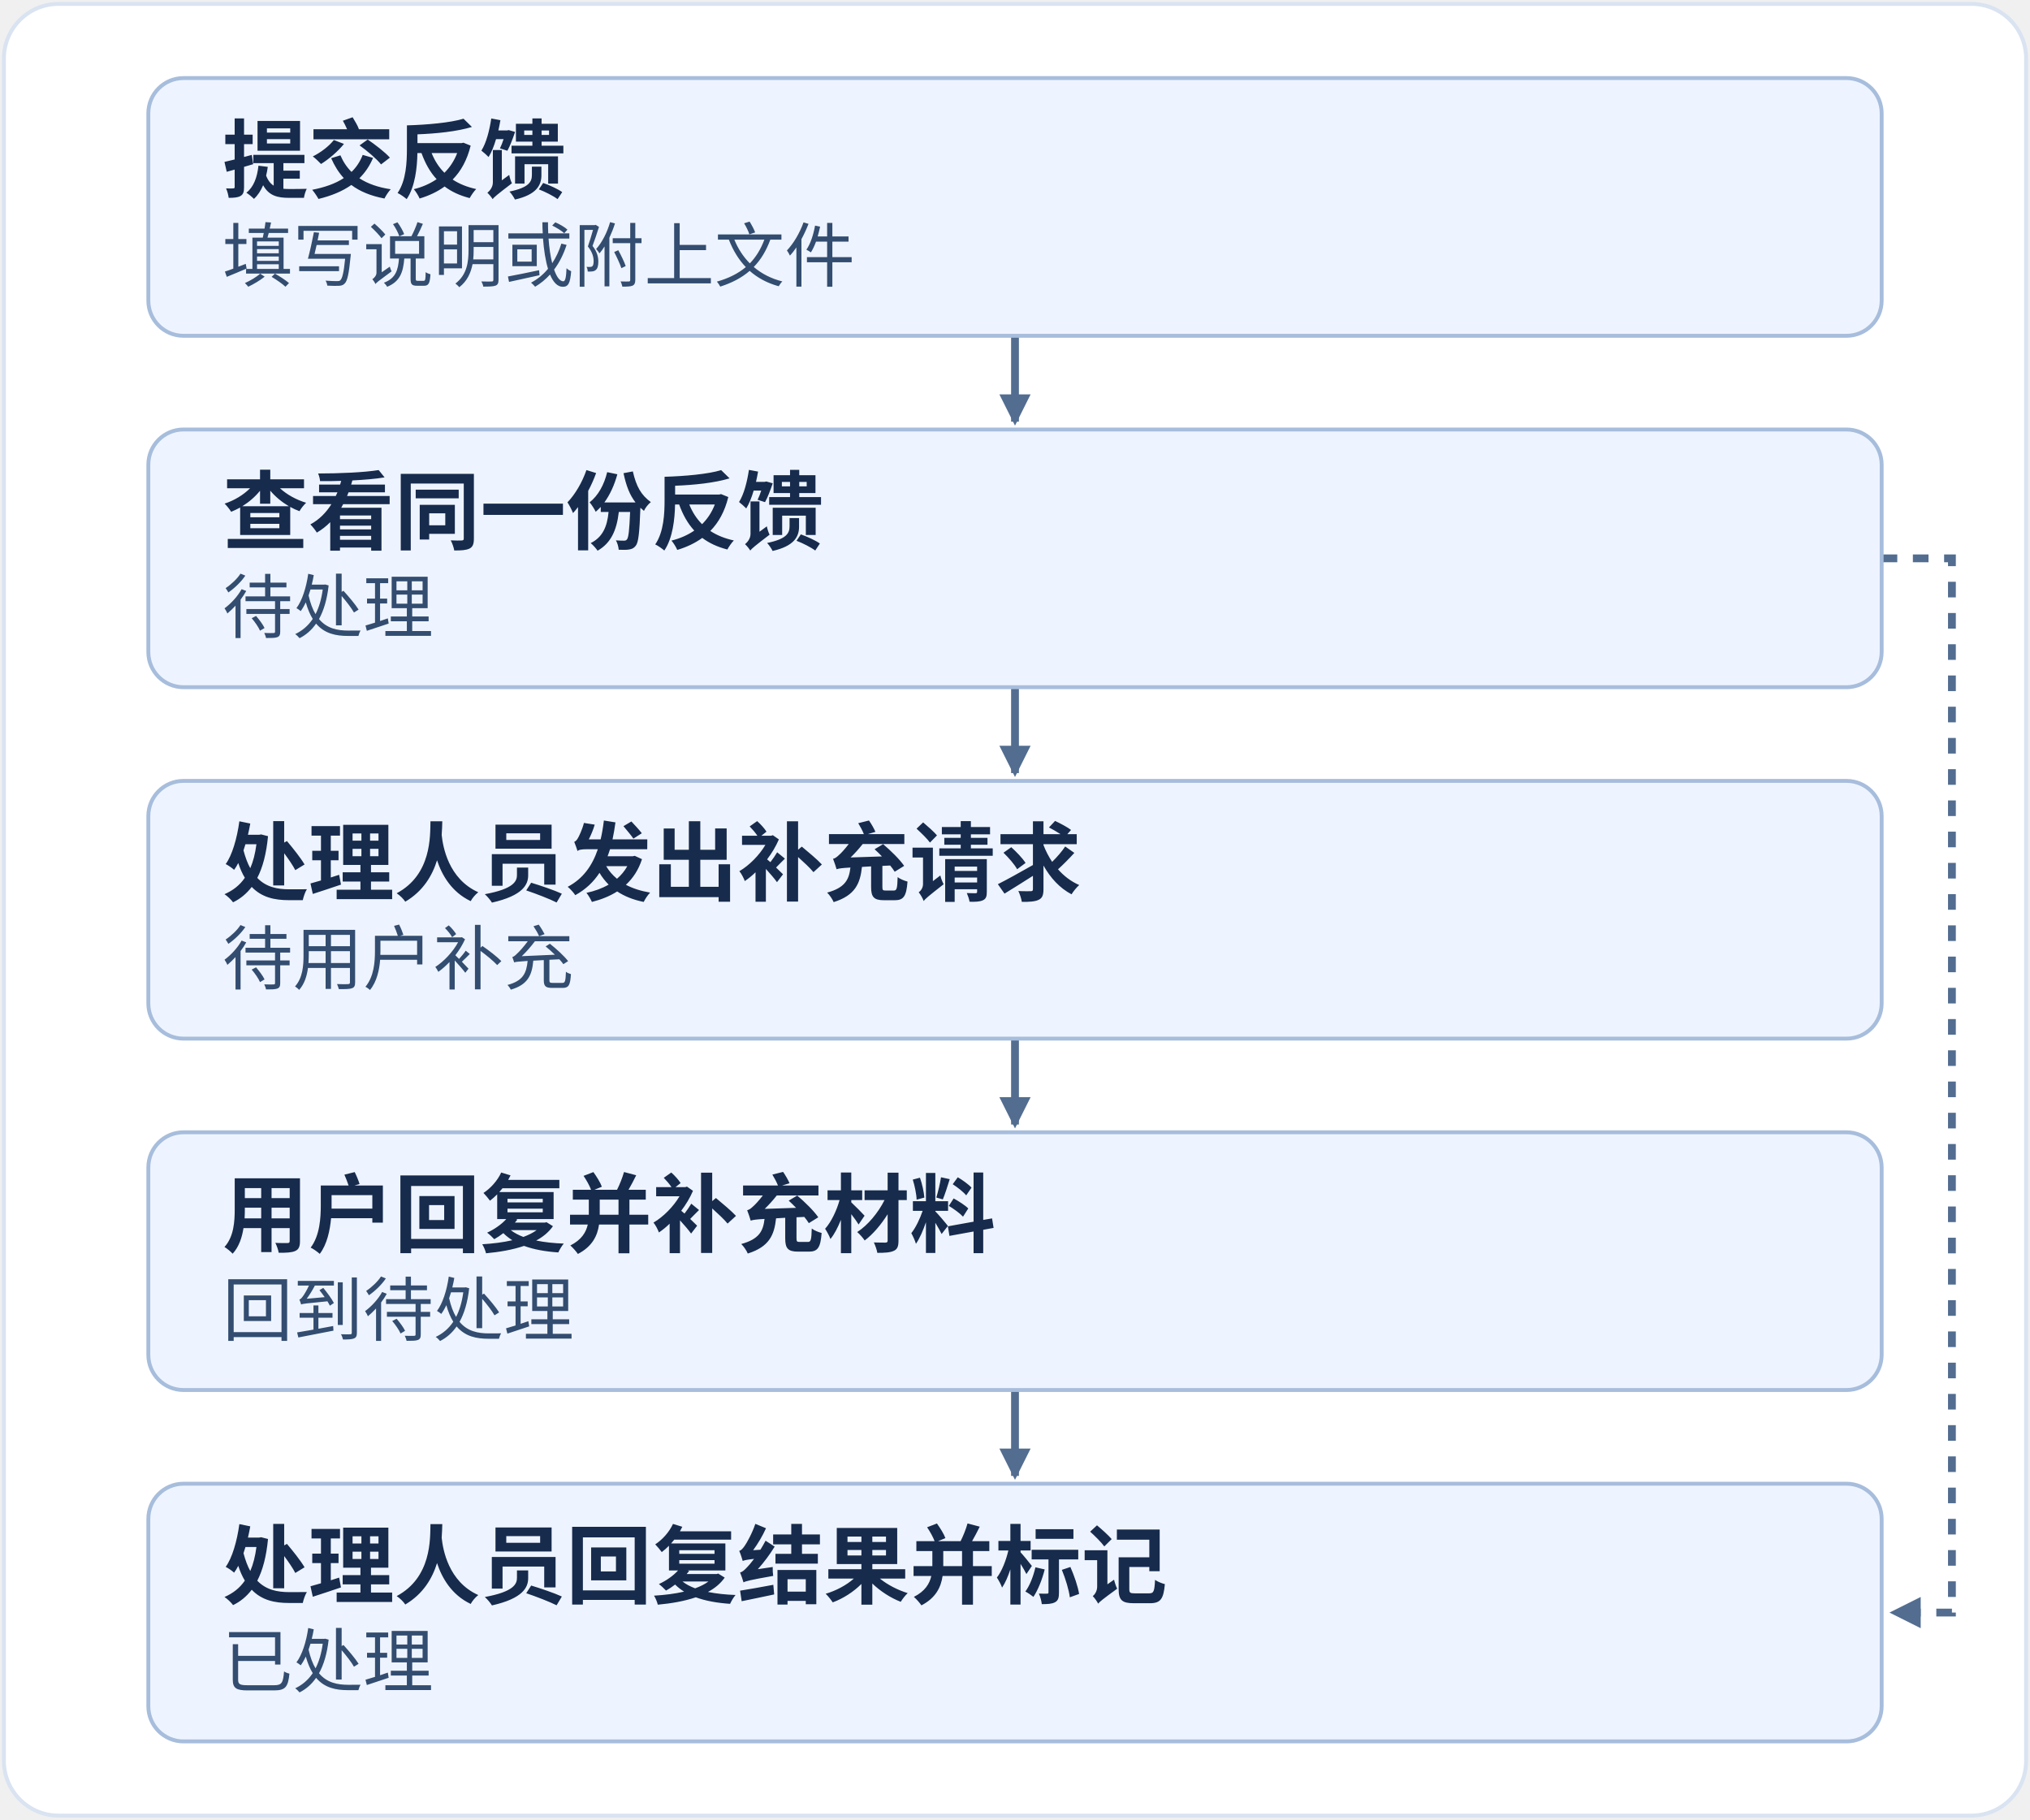
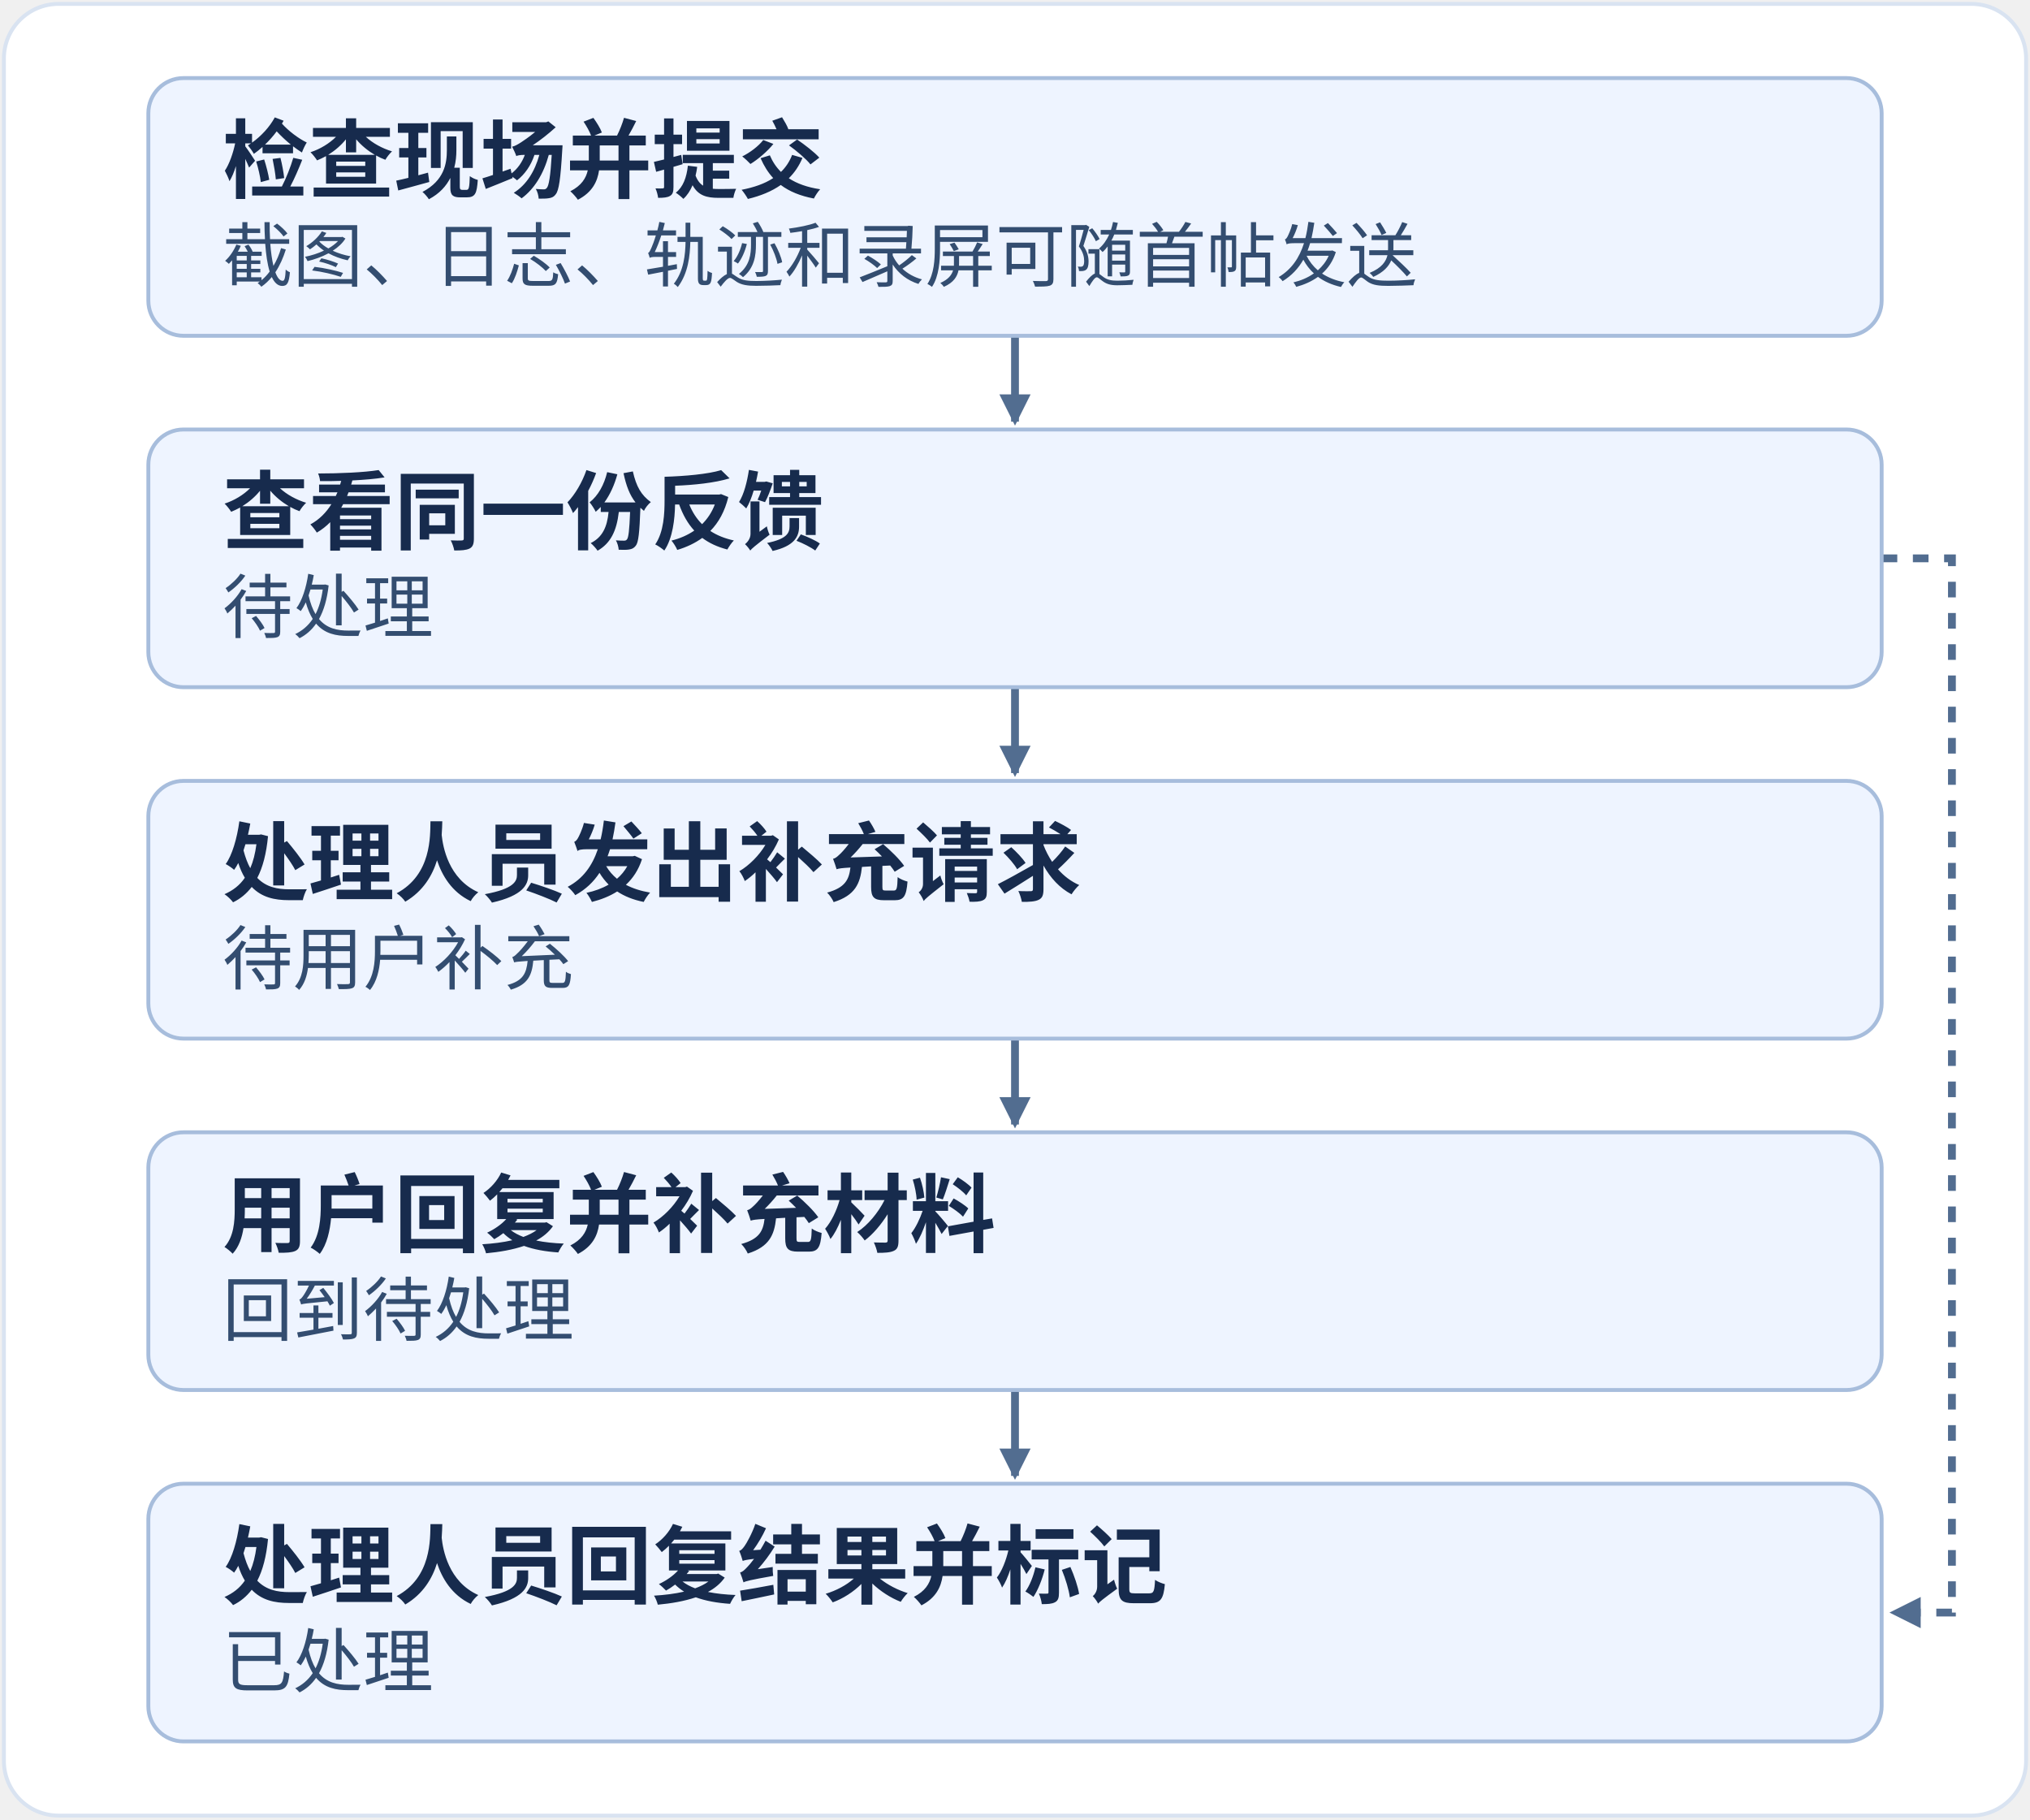
<svg xmlns="http://www.w3.org/2000/svg" width="520" height="466" viewBox="0 0 520 466" role="img" aria-labelledby="title desc">
  <defs>
    <marker id="arrow" markerWidth="8" markerHeight="8" refX="7" refY="4" orient="auto" markerUnits="userSpaceOnUse">
      <path d="M0 0 L8 4 L0 8 Z" fill="#526d90" />
    </marker>
  </defs>
  <style>
    text { font-family: system-ui, "Noto Sans CJK SC", "Noto Sans CJK JP", sans-serif; fill: #172b4d; }
    .title { font-weight: 700; font-size: 22px; }
    .note { font-size: 18px; fill: #334d70; }
    g rect { fill: #eef4ff; stroke: #a7bddc; }
    .arrows path { fill: none; stroke: #526d90; stroke-width: 2; marker-end: url(#arrow); }
  </style>
  <rect x="1" y="1" width="518" height="464" rx="14" fill="#ffffff" stroke="#d9e3f1" />
  <g class="arrows">
    <path d="M260 86 V108" />
    <path d="M260 176 V198" />
    <path d="M260 266 V288" />
    <path d="M260 356 V378" />
    <path d="M482 143 H500 V413 H485" stroke-dasharray="4 4" />
  </g>
  <g>
    <g>
      <rect x="38" y="20" width="444" height="66" rx="9" />
-       <text x="57" y="49" class="title">提交反馈</text>
-       <text x="57" y="72" class="note">填写说明或附上文件</text>
+       <text x="57" y="49" class="title">检查现场并提交</text>
+       <text x="57" y="72" class="note">截图、日志、轨迹和录屏可随首帖发送</text>
    </g>
    <g>
      <rect x="38" y="110" width="444" height="66" rx="9" />
      <text x="57" y="139" class="title">查看同一份反馈</text>
      <text x="57" y="162" class="note">待处理</text>
    </g>
    <g>
      <rect x="38" y="200" width="444" height="66" rx="9" />
      <text x="57" y="229" class="title">处理人员发出补充请求</text>
      <text x="57" y="252" class="note">待用户补充</text>
    </g>
    <g>
      <rect x="38" y="290" width="444" height="66" rx="9" />
      <text x="57" y="319" class="title">用户回复并补充材料</text>
      <text x="57" y="342" class="note">回到待处理</text>
    </g>
    <g>
      <rect x="38" y="380" width="444" height="66" rx="9" />
      <text x="57" y="409" class="title">处理人员回复结果并标记</text>
      <text x="57" y="432" class="note">已处理</text>
    </g>
  </g>
</svg>
